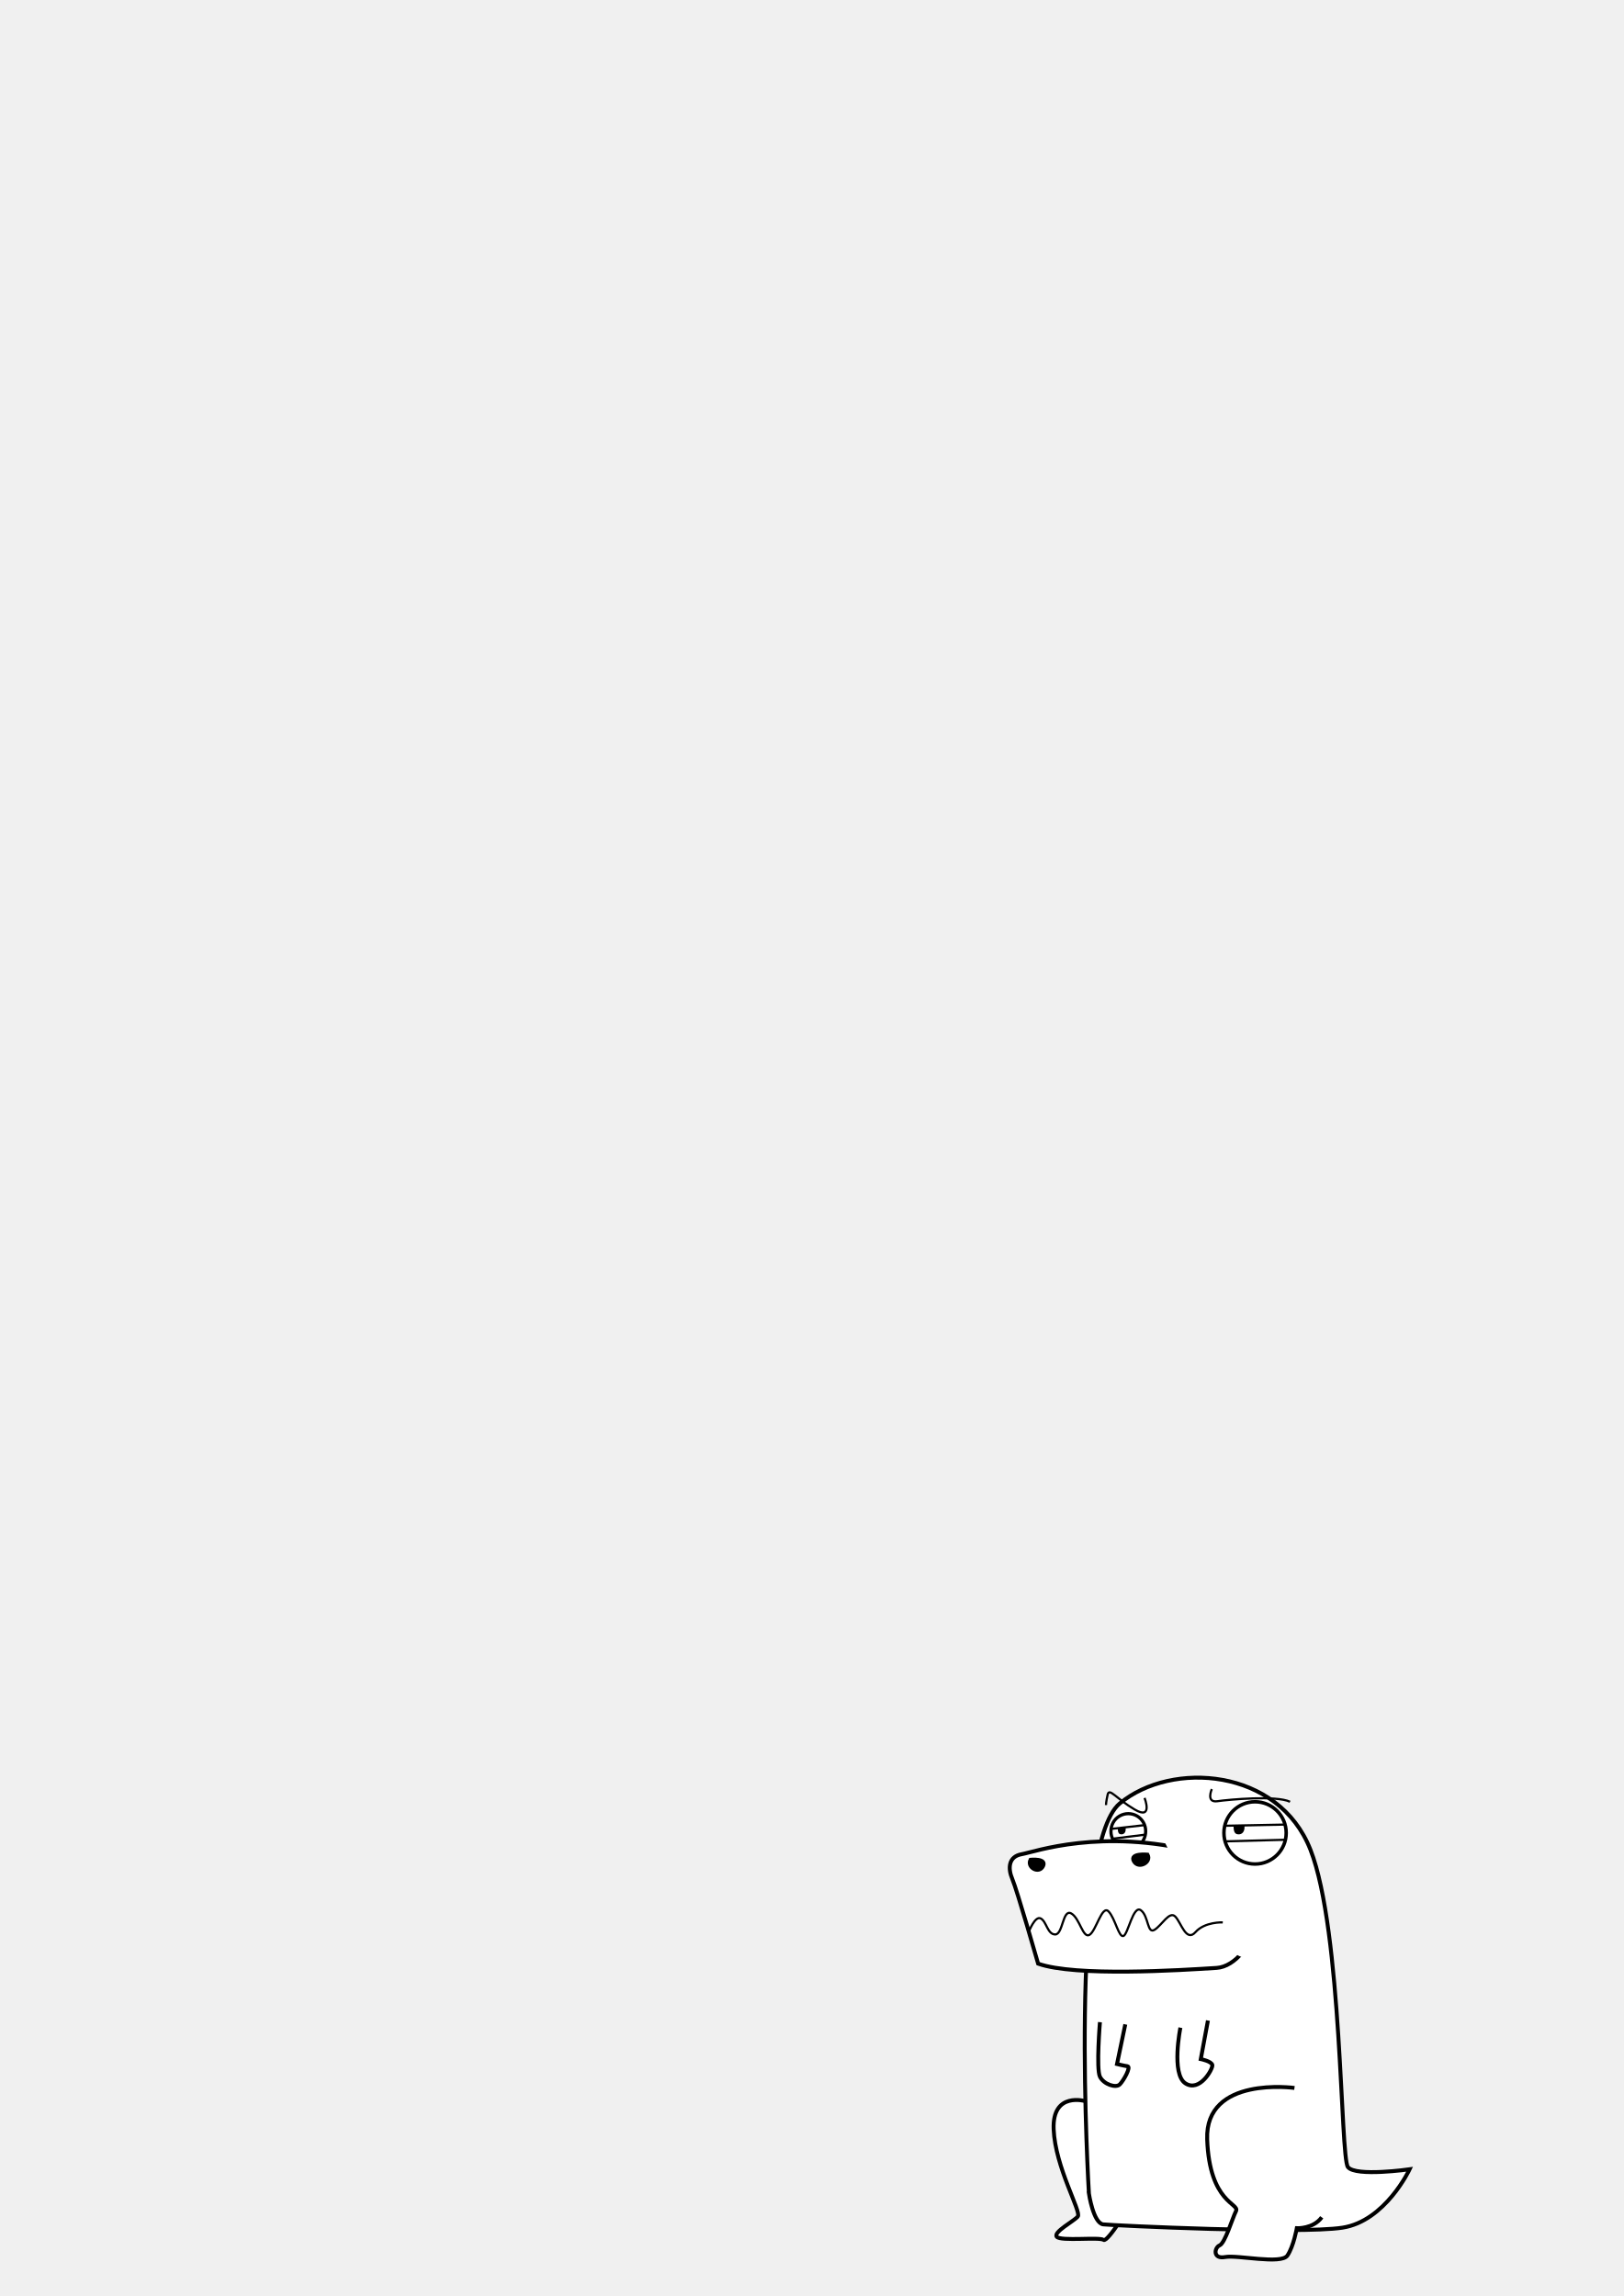
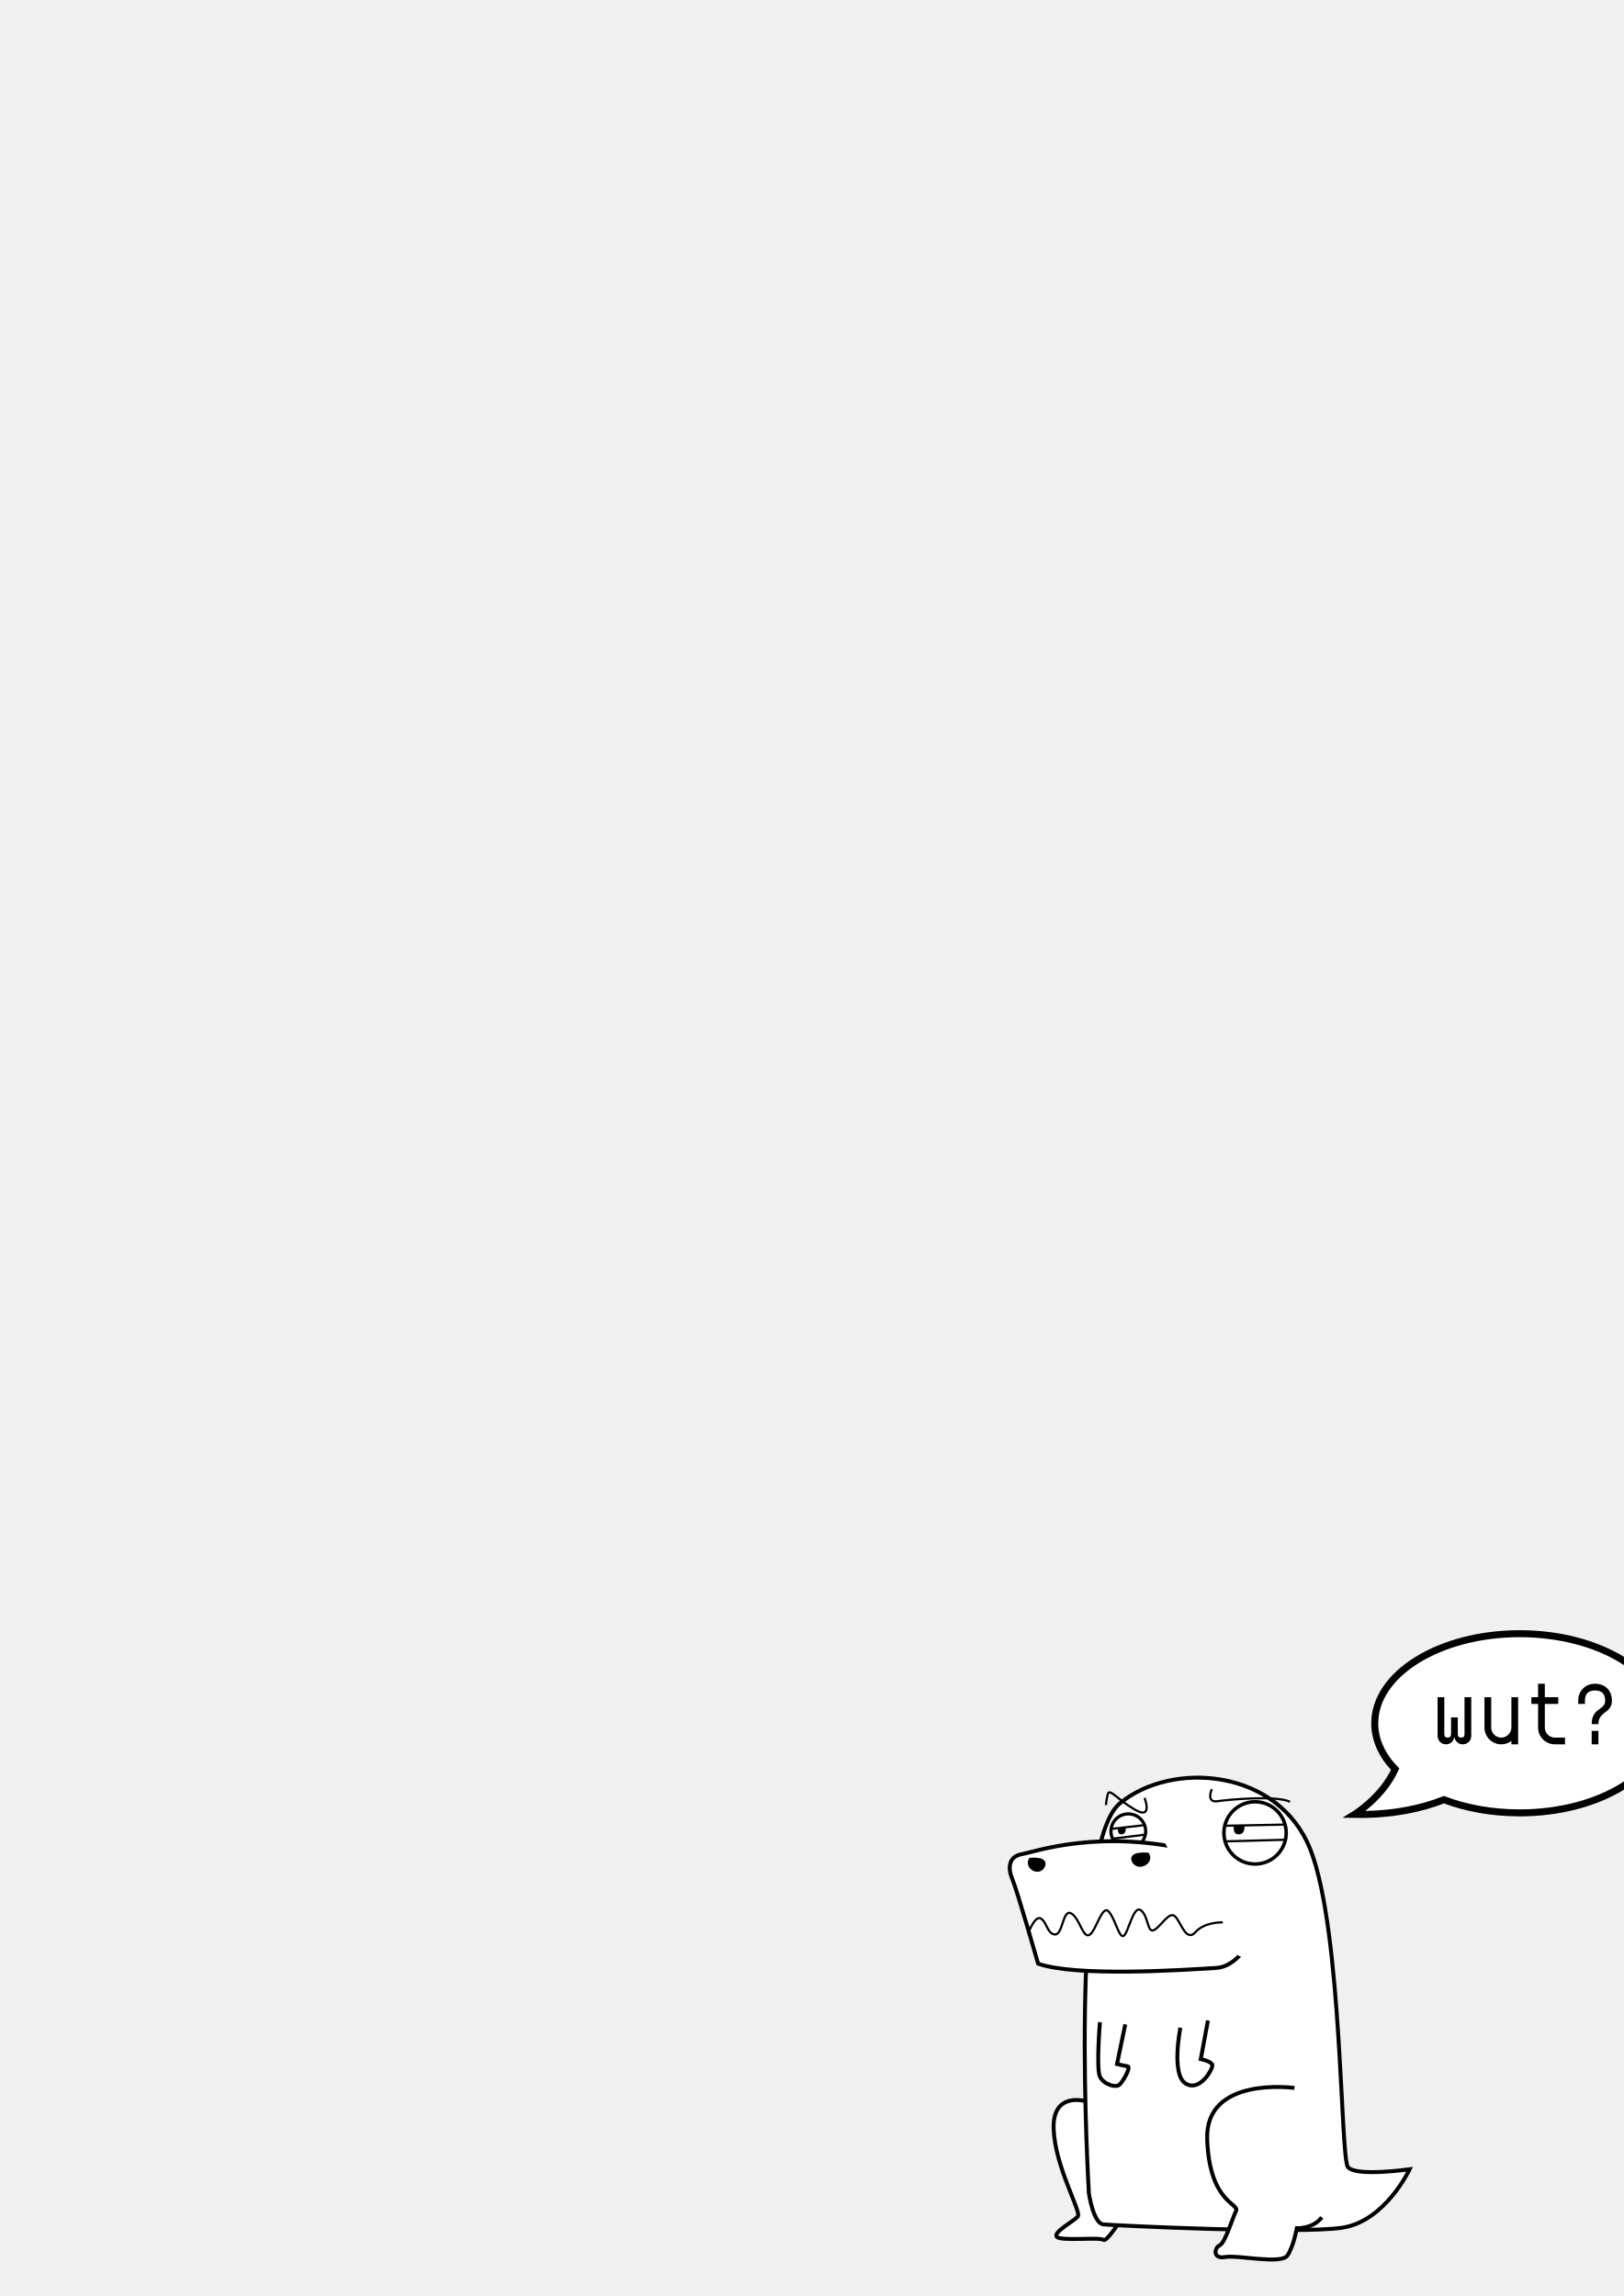
<svg xmlns="http://www.w3.org/2000/svg" width="744.094" height="1052.362" id="svg2" version="1.1">
  <defs id="defs4" />
  <g id="layer1">
-     <g id="g4050">
-       <rect y="789.723" x="414.163" height="266.68" width="267.69" id="rect4048" style="fill:none;fill-opacity:1;stroke:none;stroke-width:0.945;stroke-opacity:1" />
+     <rect style="fill:none;stroke:none" id="rect4048" width="267.69" height="266.68" x="414.163" y="789.723" />
+     <g id="g3891">
      <g id="g4024">
-         <path style="fill:#ffffff;stroke:#000000;stroke-width:1.8;stroke-linecap:butt;stroke-linejoin:miter;stroke-opacity:1;stroke-miterlimit:4;stroke-dasharray:none" d="m 497.5,963.076 c 0,0 -15.357,-4.643 -14.643,12.857 0.714,17.5 12.857,37.857 11.071,40 -1.786,2.143 -11.429,7.143 -9.643,9.286 1.786,2.143 19.643,0 21.429,1.429 1.786,1.429 12.857,-16.786 12.857,-16.786 z" id="path4000" />
-         <path style="fill:#ffffff;stroke:#000000;stroke-width:1.8;stroke-linecap:butt;stroke-linejoin:miter;stroke-opacity:1;stroke-miterlimit:4;stroke-dasharray:none" d="m 499.015,1005.39 c 0,0 -9.596,-159.099 14.142,-178.797 23.739,-19.698 72.731,-16.162 87.378,21.213 14.647,37.376 13.637,140.916 17.173,145.462 3.536,4.546 28.284,1.01 28.284,1.01 0,0 -11.112,23.739 -30.81,26.769 -19.698,3.03 -105.056,-1.01 -109.602,-1.515 -4.546,-0.505 -6.566,-14.142 -6.566,-14.142 z" id="path3153" />
-         <path style="fill:#ffffff;stroke:none;stroke-width:1px;stroke-linecap:butt;stroke-linejoin:miter;stroke-opacity:1" d="m 593.403,957.197 c 0,0 -41.071,-5.714 -40,23.571 1.071,29.286 15,29.286 13.214,32.857 -1.786,3.571 -5,14.643 -7.5,15.714 -2.5,1.071 -3.214,6.429 2.5,5.357 5.714,-1.071 25.714,3.571 28.571,-0.714 2.857,-4.286 4.286,-12.5 4.286,-12.5 0,0 7.5,0.357 11.429,-5 z" id="path3980-2" />
-         <path style="fill:#ffffff;fill-opacity:1;stroke:#000000;stroke-opacity:1" id="path3950" d="m 524.774,839.094 a 5.43,5.43 0 1 1 -10.859,0 5.43,5.43 0 1 1 10.859,0 z" transform="matrix(1.465116,0,0,1.465116,-243.8285,-390.0236)" />
-         <path style="fill:#ffffff;stroke:#000000;stroke-width:1.8;stroke-linecap:butt;stroke-linejoin:miter;stroke-opacity:1;stroke-miterlimit:4;stroke-dasharray:none" d="m 475.74,900.032 c 0,0 -9.668,-33.742 -11.811,-38.742 -2.143,-5 -1.786,-10.357 4.286,-11.429 6.071,-1.071 36.429,-12.143 80.357,-1.071 43.929,11.071 25.783,52.114 8.997,53.186 -16.786,1.071 -64.686,4.127 -81.829,-1.944 z" id="path3155" />
-         <path style="fill:#ffffff;fill-opacity:1;stroke:#000000;stroke-width:1.119;stroke-miterlimit:4;stroke-opacity:1;stroke-dasharray:none" id="path3157" d="m 582.858,843.134 a 9.975,9.975 0 1 1 -19.951,0 9.975,9.975 0 1 1 19.951,0 z" transform="matrix(1.43038,0,0,1.43038,-244.2843,-365.8984)" />
+         <path style="fill:#ffffff;stroke:#000000;stroke-width:1.8;stroke-linecap:butt;stroke-linejoin:miter;stroke-miterlimit:4;stroke-opacity:1;stroke-dasharray:none" d="m 497.5,963.076 c 0,0 -15.357,-4.643 -14.643,12.857 0.714,17.5 12.857,37.857 11.071,40 -1.786,2.143 -11.429,7.143 -9.643,9.286 1.786,2.143 19.643,0 21.429,1.429 1.786,1.429 12.857,-16.786 12.857,-16.786 z" id="path4000" />
+         <path style="fill:#ffffff;stroke:#000000;stroke-width:1.8;stroke-linecap:butt;stroke-linejoin:miter;stroke-miterlimit:4;stroke-opacity:1;stroke-dasharray:none" d="m 499.015,1005.39 c 0,0 -9.596,-159.099 14.142,-178.797 23.739,-19.698 72.731,-16.162 87.378,21.213 14.647,37.376 13.637,140.916 17.173,145.462 3.536,4.546 28.284,1.01 28.284,1.01 0,0 -11.112,23.739 -30.81,26.769 -19.698,3.03 -105.056,-1.01 -109.602,-1.515 -4.546,-0.505 -6.566,-14.142 -6.566,-14.142 z" id="path3153" />
+         <path style="fill:#ffffff;stroke:none" d="m 593.403,957.197 c 0,0 -41.071,-5.714 -40,23.571 1.071,29.286 15,29.286 13.214,32.857 -1.786,3.571 -5,14.643 -7.5,15.714 -2.5,1.071 -3.214,6.429 2.5,5.357 5.714,-1.071 25.714,3.571 28.571,-0.714 2.857,-4.286 4.286,-12.5 4.286,-12.5 0,0 7.5,0.357 11.429,-5 z" id="path3980-2" />
+         <path transform="matrix(1.465116,0,0,1.465116,-243.8285,-390.0236)" style="fill:#ffffff;fill-opacity:1;stroke:#000000;stroke-opacity:1" d="m 524.774,839.094 c 0,2.999 -2.431,5.43 -5.43,5.43 -2.999,0 -5.43,-2.431 -5.43,-5.43 0,-2.999 2.431,-5.43 5.43,-5.43 2.999,0 5.43,2.431 5.43,5.43 z" id="path3950" />
+         <path style="fill:#ffffff;stroke:#000000;stroke-width:1.8;stroke-linecap:butt;stroke-linejoin:miter;stroke-miterlimit:4;stroke-opacity:1;stroke-dasharray:none" d="m 475.74,900.032 c 0,0 -9.668,-33.742 -11.811,-38.742 -2.143,-5 -1.786,-10.357 4.286,-11.429 6.071,-1.071 36.429,-12.143 80.357,-1.071 43.929,11.071 25.783,52.114 8.997,53.186 -16.786,1.071 -64.686,4.127 -81.829,-1.944 z" id="path3155" />
+         <path transform="matrix(1.43038,0,0,1.43038,-244.2843,-365.8984)" style="fill:#ffffff;fill-opacity:1;stroke:#000000;stroke-width:1.119;stroke-miterlimit:4;stroke-opacity:1" d="m 582.858,843.134 c 0,5.509 -4.466,9.975 -9.975,9.975 -5.509,0 -9.975,-4.466 -9.975,-9.975 0,-5.509 4.466,-9.975 9.975,-9.975 5.509,0 9.975,4.466 9.975,9.975 z" id="path3157" />
        <path style="fill:none;stroke:#000000;stroke-width:1px;stroke-linecap:butt;stroke-linejoin:miter;stroke-opacity:1" d="m 561.429,836.826 27.143,-0.536" id="path3927" />
        <path style="fill:none;stroke:#000000;stroke-width:1px;stroke-linecap:butt;stroke-linejoin:miter;stroke-opacity:1" d="M 561.786,843.969 588.75,843.255" id="path3929" />
        <path style="fill:none;stroke:#000000;stroke-width:1px;stroke-linecap:butt;stroke-linejoin:miter;stroke-opacity:1" d="m 471.429,885.576 c 0,0 2.857,-7.679 5.536,-6.25 2.679,1.429 3.036,7.321 6.607,7.321 3.571,0 3.393,-11.786 7.321,-9.643 3.929,2.143 5.357,11.607 8.393,9.821 3.036,-1.786 5.714,-13.929 8.75,-10.714 3.036,3.214 4.643,11.964 6.786,11.25 2.143,-0.714 4.464,-14.464 8.036,-11.786 3.571,2.679 2.857,11.071 6.25,8.929 3.393,-2.143 6.786,-8.75 9.464,-6.071 2.679,2.679 5,11.964 9.286,7.143 4.286,-4.821 12.5,-4.464 12.5,-4.464" id="path3932" />
        <path style="fill:#000000;stroke:#000000;stroke-width:1px;stroke-linecap:butt;stroke-linejoin:miter;stroke-opacity:1" d="m 565.812,837.01 c 0,0 -0.126,2.841 1.073,3.157 1.2,0.316 3.03,0.063 2.967,-3.03 z" id="path3934" />
        <path style="fill:#000000;stroke:#000000;stroke-width:1.831px;stroke-linecap:butt;stroke-linejoin:miter;stroke-opacity:1" d="m 525.856,850.075 c 0,0 -8.299,-0.786 -6.221,2.979 2.078,3.765 8.186,0.479 6.221,-2.979 z" id="path3936" />
        <path style="fill:none;stroke:#000000;stroke-width:1px;stroke-linecap:butt;stroke-linejoin:miter;stroke-opacity:1" d="m 555.331,820.027 c 0,0 -2.778,6.313 2.525,5.556 5.303,-0.758 27.022,-2.778 33.335,0.253" id="path3946" />
        <path style="fill:none;stroke:#000000;stroke-width:1px;stroke-linecap:butt;stroke-linejoin:miter;stroke-opacity:1" d="m 524.522,824.068 c 0,0 4.041,10.354 -4.546,5.303 -8.586,-5.051 -11.617,-10.102 -12.374,-6.819 -0.758,3.283 -0.758,4.798 -0.758,4.798" id="path3948" />
        <path style="fill:none;stroke:#000000;stroke-width:1px;stroke-linecap:butt;stroke-linejoin:miter;stroke-opacity:1" d="M 524.286,836.559 509.375,838.255" id="path3952" />
        <path style="fill:none;stroke:#000000;stroke-width:1px;stroke-linecap:butt;stroke-linejoin:miter;stroke-opacity:1" d="m 524.554,840.934 -14.286,1.786" id="path3954" />
        <path style="fill:#000000;stroke:#000000;stroke-width:0.719px;stroke-linecap:butt;stroke-linejoin:miter;stroke-opacity:1" d="m 512.623,838.061 c 0,0 -0.091,2.043 0.772,2.27 0.863,0.227 2.179,0.045 2.134,-2.179 z" id="path3934-0" />
-         <path style="fill:none;stroke:#000000;stroke-width:1.8;stroke-linecap:butt;stroke-linejoin:miter;stroke-opacity:1;stroke-miterlimit:4;stroke-dasharray:none" d="m 504.066,926.851 c 0,0 -1.768,21.466 0,25.001 1.768,3.536 7.324,5.303 9.091,3.536 1.768,-1.768 5.303,-8.081 3.536,-8.334 -1.768,-0.253 -4.798,-1.01 -4.798,-1.01 l 3.788,-18.183" id="path3974" />
-         <path style="fill:none;stroke:#000000;stroke-width:1.8;stroke-linecap:butt;stroke-linejoin:miter;stroke-opacity:1;stroke-miterlimit:4;stroke-dasharray:none" d="m 540.937,929.376 c 0,0 -4.293,21.213 2.273,25.506 6.566,4.293 12.627,-6.566 12.374,-8.334 -0.253,-1.768 -5.303,-2.778 -5.303,-2.778 l 3.283,-17.678" id="path3976" />
-         <path style="fill:none;stroke:#000000;stroke-width:1.8;stroke-linecap:butt;stroke-linejoin:miter;stroke-opacity:1;stroke-miterlimit:4;stroke-dasharray:none" d="m 593.214,957.005 c 0,0 -41.071,-5.714 -40,23.571 1.071,29.286 15,29.286 13.214,32.857 -1.786,3.571 -5,14.643 -7.5,15.714 -2.5,1.071 -3.214,6.429 2.5,5.357 5.714,-1.071 25.714,3.571 28.571,-0.714 2.857,-4.286 4.286,-12.5 4.286,-12.5 0,0 7.5,0.357 11.429,-5" id="path3980" />
-         <path style="fill:#ffffff;stroke:none;stroke-width:1px;stroke-linecap:butt;stroke-linejoin:miter;stroke-opacity:1" d="m 531.429,841.648 c 2.5,-0.357 3.929,11.071 11.786,14.643 7.857,3.571 19.286,-5.357 19.286,-5.357 z" id="path4002" />
-         <path style="fill:#ffffff;stroke:none;stroke-width:1px;stroke-linecap:butt;stroke-linejoin:miter;stroke-opacity:1" d="m 552.5,850.219 c 0,0 20.357,20.357 19.286,26.786 -1.071,6.429 -7.857,16.071 -5.357,18.571 2.5,2.5 14.643,4.643 16.071,-4.286 1.429,-8.929 7.143,-20.357 2.857,-23.571 -4.286,-3.214 -24.643,-18.571 -26.429,-18.571 -1.786,0 -6.429,1.071 -6.429,1.071 z" id="path4004" />
+         <path style="fill:none;stroke:#000000;stroke-width:1.8;stroke-linecap:butt;stroke-linejoin:miter;stroke-miterlimit:4;stroke-opacity:1;stroke-dasharray:none" d="m 504.066,926.851 c 0,0 -1.768,21.466 0,25.001 1.768,3.536 7.324,5.303 9.091,3.536 1.768,-1.768 5.303,-8.081 3.536,-8.334 -1.768,-0.253 -4.798,-1.01 -4.798,-1.01 l 3.788,-18.183" id="path3974" />
+         <path style="fill:none;stroke:#000000;stroke-width:1.8;stroke-linecap:butt;stroke-linejoin:miter;stroke-miterlimit:4;stroke-opacity:1;stroke-dasharray:none" d="m 540.937,929.376 c 0,0 -4.293,21.213 2.273,25.506 6.566,4.293 12.627,-6.566 12.374,-8.334 -0.253,-1.768 -5.303,-2.778 -5.303,-2.778 l 3.283,-17.678" id="path3976" />
+         <path style="fill:none;stroke:#000000;stroke-width:1.8;stroke-linecap:butt;stroke-linejoin:miter;stroke-miterlimit:4;stroke-opacity:1;stroke-dasharray:none" d="m 593.214,957.005 c 0,0 -41.071,-5.714 -40,23.571 1.071,29.286 15,29.286 13.214,32.857 -1.786,3.571 -5,14.643 -7.5,15.714 -2.5,1.071 -3.214,6.429 2.5,5.357 5.714,-1.071 25.714,3.571 28.571,-0.714 2.857,-4.286 4.286,-12.5 4.286,-12.5 0,0 7.5,0.357 11.429,-5" id="path3980" />
+         <path style="fill:#ffffff;stroke:none" d="m 531.429,841.648 c 2.5,-0.357 3.929,11.071 11.786,14.643 7.857,3.571 19.286,-5.357 19.286,-5.357 z" id="path4002" />
+         <path style="fill:#ffffff;stroke:none" d="m 552.5,850.219 c 0,0 20.357,20.357 19.286,26.786 -1.071,6.429 -7.857,16.071 -5.357,18.571 2.5,2.5 14.643,4.643 16.071,-4.286 1.429,-8.929 7.143,-20.357 2.857,-23.571 -4.286,-3.214 -24.643,-18.571 -26.429,-18.571 -1.786,0 -6.429,1.071 -6.429,1.071 z" id="path4004" />
        <path style="fill:#000000;stroke:#000000;stroke-width:1.759px;stroke-linecap:butt;stroke-linejoin:miter;stroke-opacity:1" d="m 472.242,852.391 c 0,0 7.658,-0.786 5.741,2.979 -1.918,3.765 -7.554,0.479 -5.741,-2.979 z" id="path3936-5" />
+       </g>
+       <g transform="translate(-10,-35)" id="g3816">
+         <path style="fill:#ffffff;stroke:#000000;stroke-width:3.2;stroke-miterlimit:4;stroke-opacity:1;stroke-dasharray:none" d="m 706.442,783.795 c -36.702,0 -66.438,18.379 -66.438,41.062 0,7.677 3.412,14.884 9.344,21.031 -5.815,12.886 -18.625,20.75 -18.625,20.75 16.509,0.306 30.267,-2.511 41,-6.75 10.108,3.838 21.986,6.031 34.719,6.031 36.702,0 66.469,-18.379 66.469,-41.062 0,-22.683 -29.767,-41.062 -66.469,-41.062 z" id="path3039" />
+         <g style="font-size:40px;font-style:normal;font-weight:normal;line-height:125%;letter-spacing:0px;word-spacing:0px;fill:#000000;fill-opacity:1;stroke:none;font-family:Sans" id="text3812">
+           <path d="m 678.058,829.876 c -2e-5,1.029 0.514,1.543 1.543,1.543 1.029,0 1.543,-0.514 1.543,-1.543 l 0,-16.973 3.086,0 0,17.754 c -2e-5,0.534 -0.104,1.035 -0.312,1.504 -0.195,0.469 -0.469,0.879 -0.82,1.23 -0.352,0.339 -0.762,0.612 -1.23,0.82 -0.469,0.195 -0.97,0.293 -1.504,0.293 -0.469,0 -0.918,-0.078 -1.348,-0.234 -0.417,-0.156 -0.794,-0.371 -1.133,-0.645 -0.326,-0.273 -0.605,-0.599 -0.84,-0.977 -0.221,-0.378 -0.378,-0.788 -0.469,-1.23 l -0.137,0 c -0.091,0.443 -0.254,0.853 -0.488,1.23 -0.234,0.378 -0.521,0.703 -0.859,0.977 -0.326,0.273 -0.697,0.488 -1.113,0.645 -0.417,0.156 -0.859,0.234 -1.328,0.234 -0.534,0 -1.035,-0.098 -1.504,-0.293 -0.469,-0.208 -0.879,-0.482 -1.23,-0.82 -0.339,-0.352 -0.612,-0.762 -0.82,-1.23 -0.195,-0.469 -0.293,-0.97 -0.293,-1.504 l 0,-17.754 3.086,0 0,16.973 0.019,0 c -0.013,1.029 0.495,1.543 1.523,1.543 1.029,0 1.536,-0.514 1.523,-1.543 l 0.019,0 0,-7.715 3.086,0 0,7.715" style="font-variant:normal;font-stretch:normal;font-family:Envy Code R;-inkscape-font-specification:Envy Code R" id="path3853" />
+           <path d="m 693.371,826.79 c -1e-5,0.638 0.117,1.237 0.352,1.797 0.247,0.56 0.579,1.055 0.996,1.484 0.43,0.417 0.924,0.749 1.484,0.996 0.56,0.234 1.159,0.352 1.797,0.352 0.625,0 1.217,-0.124 1.777,-0.371 0.56,-0.247 1.048,-0.579 1.465,-0.996 0.43,-0.43 0.768,-0.924 1.016,-1.484 0.247,-0.56 0.371,-1.152 0.371,-1.777 l 0,-13.887 3.086,0 0,21.602 -3.086,0 0,-1.543 c -0.651,0.482 -1.367,0.859 -2.148,1.133 -0.781,0.273 -1.608,0.41 -2.48,0.41 -1.068,0 -2.07,-0.202 -3.008,-0.605 -0.938,-0.404 -1.758,-0.951 -2.461,-1.641 -0.69,-0.703 -1.237,-1.523 -1.641,-2.461 -0.404,-0.937 -0.605,-1.94 -0.605,-3.008 l 0,-13.887 3.086,0 0,13.887 0,0" style="font-variant:normal;font-stretch:normal;font-family:Envy Code R;-inkscape-font-specification:Envy Code R" id="path3855" />
+           <path d="m 711.769,812.904 3.086,0 0,-6.172 3.086,0 0,6.172 6.172,0 0,3.086 -6.172,0 0,10.801 c -10e-6,0.638 0.117,1.237 0.352,1.797 0.247,0.56 0.579,1.055 0.996,1.484 0.43,0.417 0.924,0.749 1.484,0.996 0.56,0.234 1.159,0.352 1.797,0.352 l 4.629,0 0,3.086 -4.629,0 c -1.068,0 -2.07,-0.202 -3.008,-0.605 -0.938,-0.404 -1.758,-0.951 -2.461,-1.641 -0.69,-0.703 -1.237,-1.523 -1.641,-2.461 -0.404,-0.937 -0.605,-1.94 -0.605,-3.008 l 0,-10.801 -3.086,0 0,-3.086" style="font-variant:normal;font-stretch:normal;font-family:Envy Code R;-inkscape-font-specification:Envy Code R" id="path3857" />
+           <path d="m 733.253,814.446 c -10e-6,-1.068 0.182,-2.07 0.547,-3.008 0.378,-0.937 0.898,-1.751 1.562,-2.441 0.677,-0.703 1.491,-1.256 2.441,-1.66 0.951,-0.404 2.005,-0.605 3.164,-0.605 1.159,3e-5 2.214,0.189 3.164,0.566 0.951,0.365 1.758,0.885 2.422,1.562 0.677,0.664 1.198,1.471 1.562,2.422 0.378,0.951 0.566,2.005 0.566,3.164 -2e-5,1.029 -0.156,1.869 -0.469,2.52 -0.299,0.638 -0.677,1.185 -1.133,1.641 -0.456,0.456 -0.951,0.866 -1.484,1.23 -0.534,0.365 -1.029,0.775 -1.484,1.23 -0.456,0.456 -0.84,1.009 -1.152,1.66 -0.299,0.651 -0.449,1.491 -0.449,2.52 l -3.086,0 c -10e-6,-1.289 0.15,-2.344 0.449,-3.164 0.312,-0.82 0.697,-1.497 1.152,-2.031 0.456,-0.547 0.951,-1.003 1.484,-1.367 0.534,-0.365 1.029,-0.729 1.484,-1.094 0.456,-0.378 0.833,-0.801 1.133,-1.27 0.312,-0.482 0.469,-1.107 0.469,-1.875 -2e-5,-3.086 -1.543,-4.629 -4.629,-4.629 -3.086,2e-5 -4.629,1.543 -4.629,4.629 l 0,1.543 -3.086,0 0,-1.543 m 6.172,13.887 3.086,0 0,6.172 -3.086,0 0,-6.172" style="font-variant:normal;font-stretch:normal;font-family:Envy Code R;-inkscape-font-specification:Envy Code R" id="path3859" />
+         </g>
      </g>
    </g>
  </g>
</svg>
